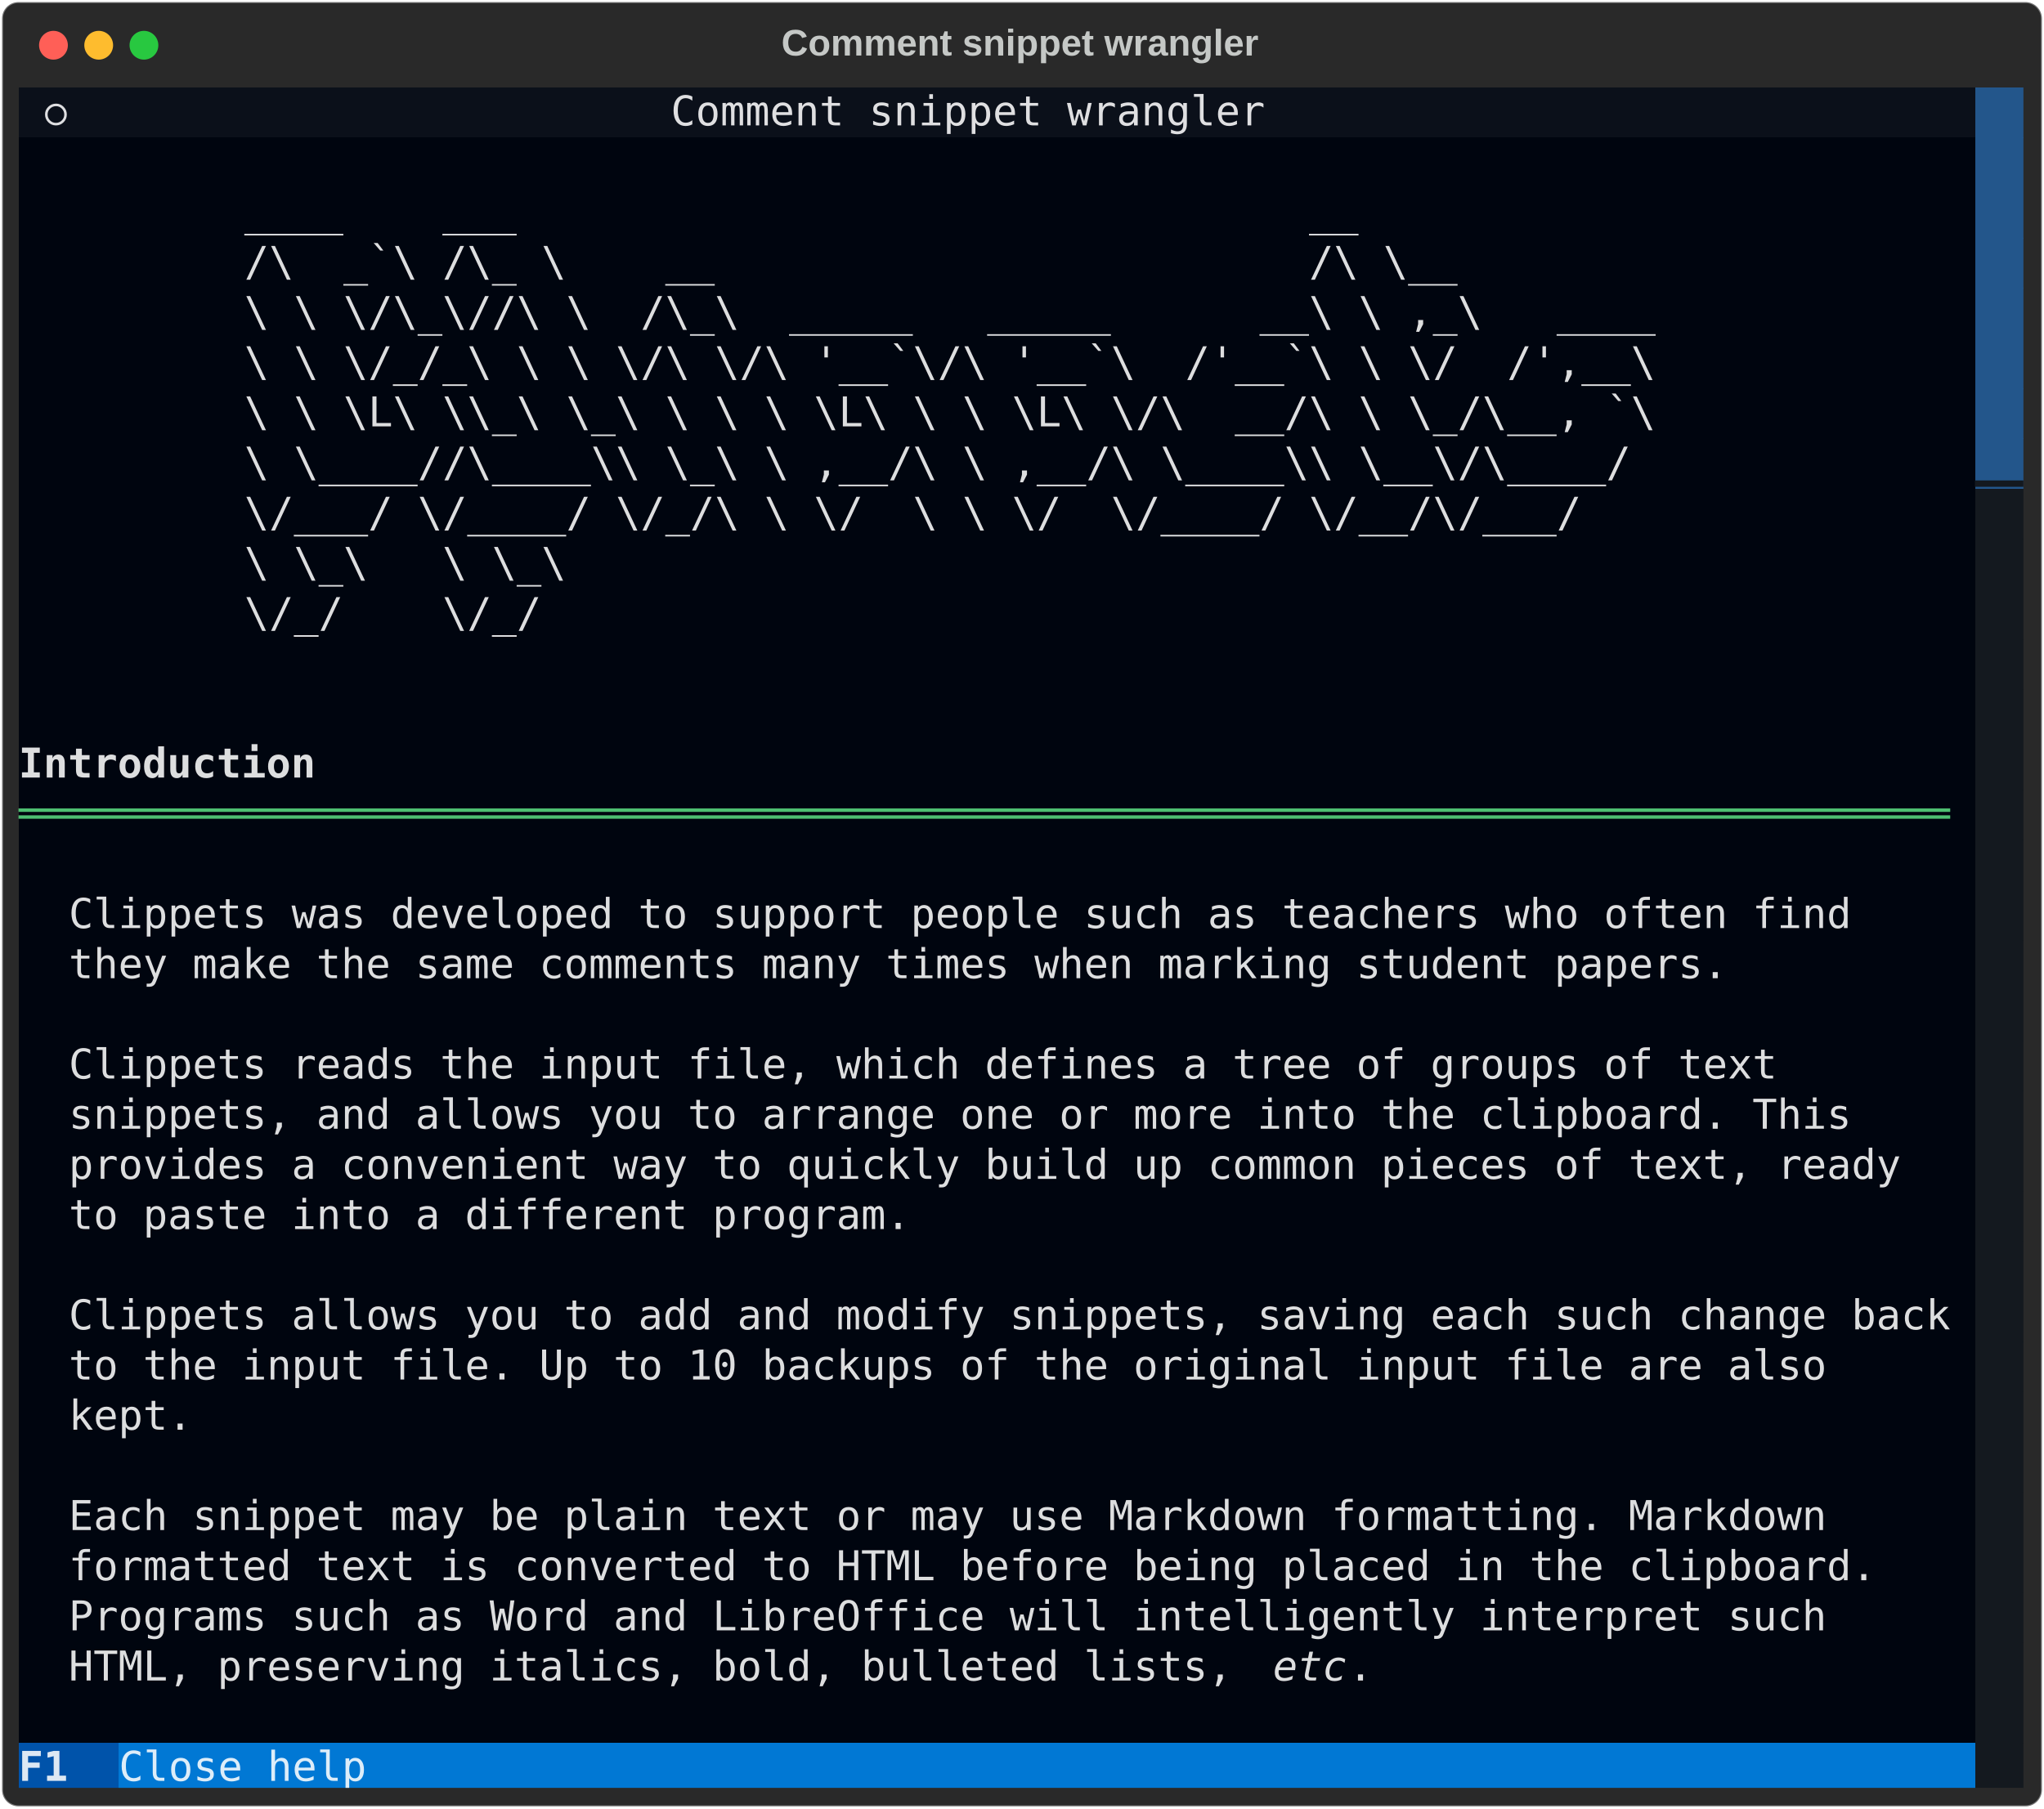
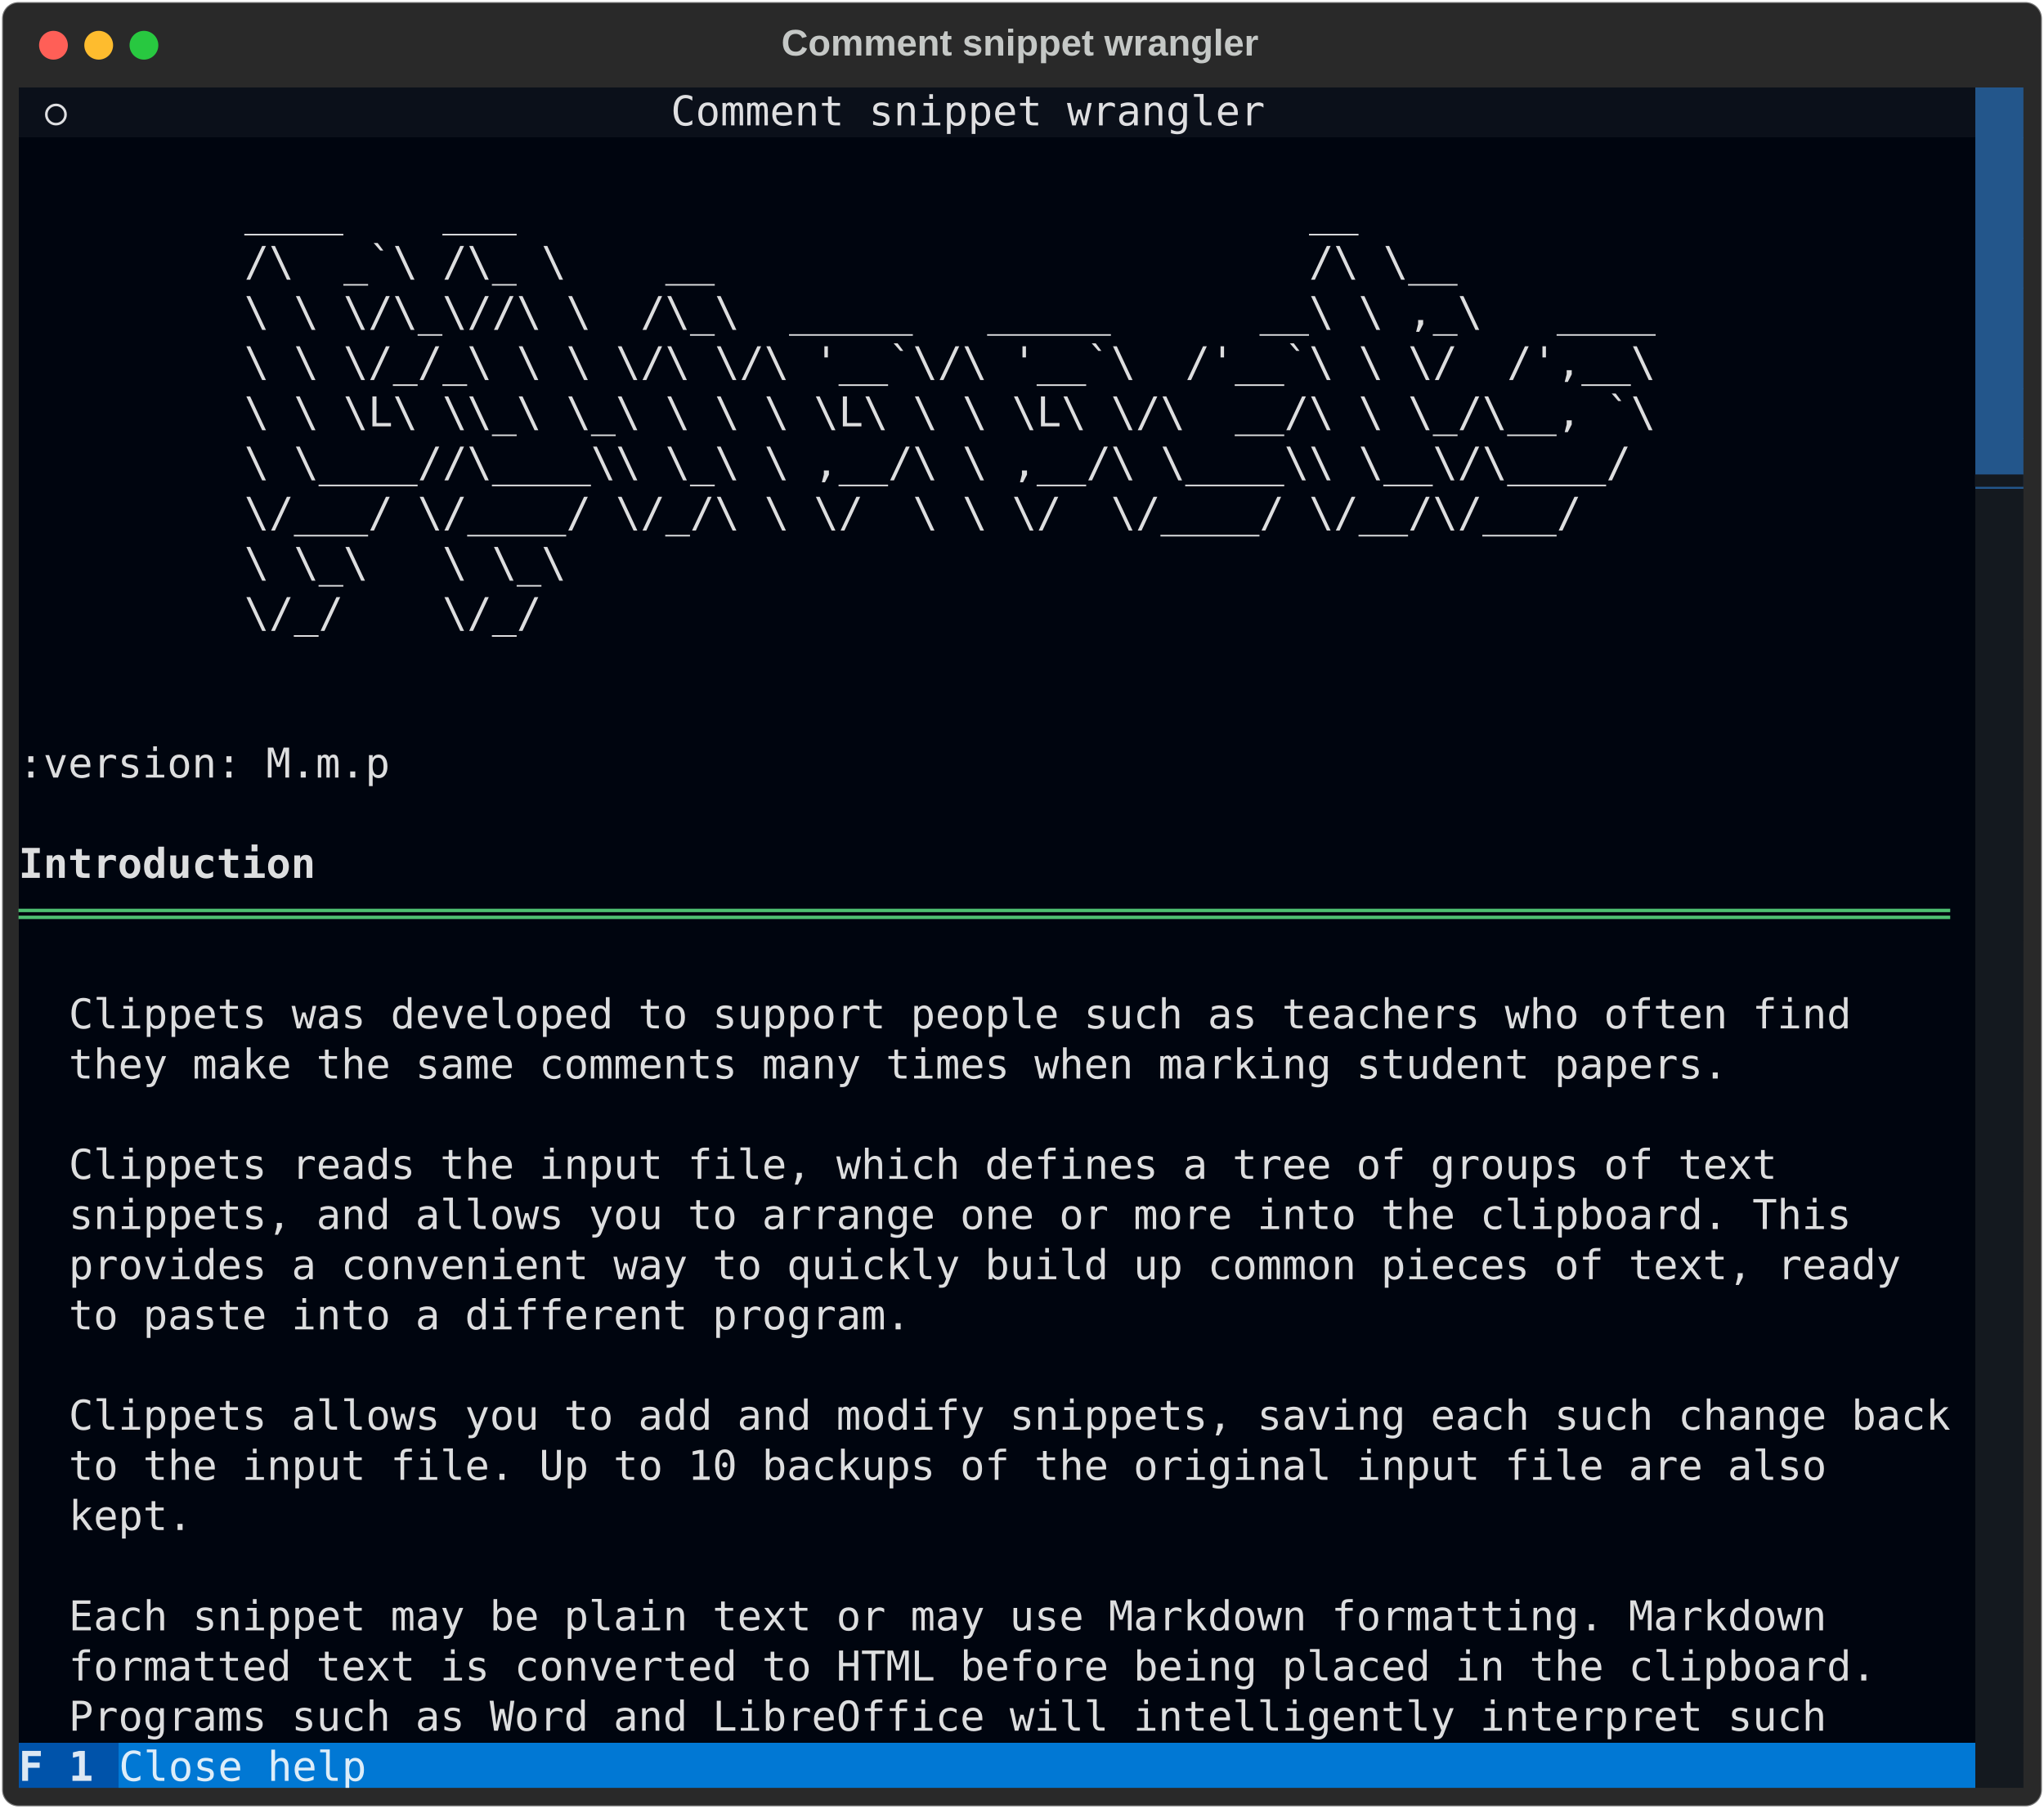
<svg xmlns="http://www.w3.org/2000/svg" class="rich-terminal" viewBox="0 0 994 879.6">
  <style>

    @font-face {
        font-family: "Fira Code";
        src: local("FiraCode-Regular"),
                url("https://cdnjs.cloudflare.com/ajax/libs/firacode/6.2.0/woff2/FiraCode-Regular.woff2") format("woff2"),
                url("https://cdnjs.cloudflare.com/ajax/libs/firacode/6.2.0/woff/FiraCode-Regular.woff") format("woff");
        font-style: normal;
        font-weight: 400;
    }
    @font-face {
        font-family: "Fira Code";
        src: local("FiraCode-Bold"),
                url("https://cdnjs.cloudflare.com/ajax/libs/firacode/6.2.0/woff2/FiraCode-Bold.woff2") format("woff2"),
                url("https://cdnjs.cloudflare.com/ajax/libs/firacode/6.2.0/woff/FiraCode-Bold.woff") format("woff");
        font-style: bold;
        font-weight: 700;
    }

-     .terminal-1877754218-matrix {
+     .terminal-1731183234-matrix {
        font-family: Fira Code, monospace;
        font-size: 20px;
        line-height: 24.4px;
        font-variant-east-asian: full-width;
    }

-     .terminal-1877754218-title {
+     .terminal-1731183234-title {
        font-size: 18px;
        font-weight: bold;
        font-family: arial;
    }

-     .terminal-1877754218-r1 { fill: #c5c8c6 }
- .terminal-1877754218-r2 { fill: #dfdfe1 }
- .terminal-1877754218-r3 { fill: #dddedf }
- .terminal-1877754218-r4 { fill: #14191f }
- .terminal-1877754218-r5 { fill: #dddedf;font-weight: bold }
- .terminal-1877754218-r6 { fill: #4ebf71 }
- .terminal-1877754218-r7 { fill: #dddedf;font-style: italic; }
- .terminal-1877754218-r8 { fill: #dde8f3;font-weight: bold }
- .terminal-1877754218-r9 { fill: #ddedf9 }
+     .terminal-1731183234-r1 { fill: #c5c8c6 }
+ .terminal-1731183234-r2 { fill: #dfdfe1 }
+ .terminal-1731183234-r3 { fill: #dddedf }
+ .terminal-1731183234-r4 { fill: #14191f }
+ .terminal-1731183234-r5 { fill: #dddedf;font-weight: bold }
+ .terminal-1731183234-r6 { fill: #4ebf71 }
+ .terminal-1731183234-r7 { fill: #dde8f3;font-weight: bold }
+ .terminal-1731183234-r8 { fill: #ddedf9 }
    </style>
  <defs>
-     <clipPath id="terminal-1877754218-clip-terminal">
+     <clipPath id="terminal-1731183234-clip-terminal">
      <rect x="0" y="0" width="975.0" height="828.6" />
    </clipPath>
-     <clipPath id="terminal-1877754218-line-0">
+     <clipPath id="terminal-1731183234-line-0">
      <rect x="0" y="1.5" width="976" height="24.65" />
    </clipPath>
-     <clipPath id="terminal-1877754218-line-1">
+     <clipPath id="terminal-1731183234-line-1">
      <rect x="0" y="25.9" width="976" height="24.65" />
    </clipPath>
-     <clipPath id="terminal-1877754218-line-2">
+     <clipPath id="terminal-1731183234-line-2">
      <rect x="0" y="50.3" width="976" height="24.65" />
    </clipPath>
-     <clipPath id="terminal-1877754218-line-3">
+     <clipPath id="terminal-1731183234-line-3">
      <rect x="0" y="74.7" width="976" height="24.65" />
    </clipPath>
-     <clipPath id="terminal-1877754218-line-4">
+     <clipPath id="terminal-1731183234-line-4">
      <rect x="0" y="99.1" width="976" height="24.65" />
    </clipPath>
-     <clipPath id="terminal-1877754218-line-5">
+     <clipPath id="terminal-1731183234-line-5">
      <rect x="0" y="123.5" width="976" height="24.65" />
    </clipPath>
-     <clipPath id="terminal-1877754218-line-6">
+     <clipPath id="terminal-1731183234-line-6">
      <rect x="0" y="147.9" width="976" height="24.65" />
    </clipPath>
-     <clipPath id="terminal-1877754218-line-7">
+     <clipPath id="terminal-1731183234-line-7">
      <rect x="0" y="172.3" width="976" height="24.65" />
    </clipPath>
-     <clipPath id="terminal-1877754218-line-8">
+     <clipPath id="terminal-1731183234-line-8">
      <rect x="0" y="196.7" width="976" height="24.65" />
    </clipPath>
-     <clipPath id="terminal-1877754218-line-9">
+     <clipPath id="terminal-1731183234-line-9">
      <rect x="0" y="221.1" width="976" height="24.65" />
    </clipPath>
-     <clipPath id="terminal-1877754218-line-10">
+     <clipPath id="terminal-1731183234-line-10">
      <rect x="0" y="245.5" width="976" height="24.65" />
    </clipPath>
-     <clipPath id="terminal-1877754218-line-11">
+     <clipPath id="terminal-1731183234-line-11">
      <rect x="0" y="269.9" width="976" height="24.65" />
    </clipPath>
-     <clipPath id="terminal-1877754218-line-12">
+     <clipPath id="terminal-1731183234-line-12">
      <rect x="0" y="294.3" width="976" height="24.65" />
    </clipPath>
-     <clipPath id="terminal-1877754218-line-13">
+     <clipPath id="terminal-1731183234-line-13">
      <rect x="0" y="318.7" width="976" height="24.65" />
    </clipPath>
-     <clipPath id="terminal-1877754218-line-14">
+     <clipPath id="terminal-1731183234-line-14">
      <rect x="0" y="343.1" width="976" height="24.65" />
    </clipPath>
-     <clipPath id="terminal-1877754218-line-15">
+     <clipPath id="terminal-1731183234-line-15">
      <rect x="0" y="367.5" width="976" height="24.65" />
    </clipPath>
-     <clipPath id="terminal-1877754218-line-16">
+     <clipPath id="terminal-1731183234-line-16">
      <rect x="0" y="391.9" width="976" height="24.65" />
    </clipPath>
-     <clipPath id="terminal-1877754218-line-17">
+     <clipPath id="terminal-1731183234-line-17">
      <rect x="0" y="416.3" width="976" height="24.65" />
    </clipPath>
-     <clipPath id="terminal-1877754218-line-18">
+     <clipPath id="terminal-1731183234-line-18">
      <rect x="0" y="440.7" width="976" height="24.65" />
    </clipPath>
-     <clipPath id="terminal-1877754218-line-19">
+     <clipPath id="terminal-1731183234-line-19">
      <rect x="0" y="465.1" width="976" height="24.65" />
    </clipPath>
-     <clipPath id="terminal-1877754218-line-20">
+     <clipPath id="terminal-1731183234-line-20">
      <rect x="0" y="489.5" width="976" height="24.65" />
    </clipPath>
-     <clipPath id="terminal-1877754218-line-21">
+     <clipPath id="terminal-1731183234-line-21">
      <rect x="0" y="513.9" width="976" height="24.65" />
    </clipPath>
-     <clipPath id="terminal-1877754218-line-22">
+     <clipPath id="terminal-1731183234-line-22">
      <rect x="0" y="538.3" width="976" height="24.65" />
    </clipPath>
-     <clipPath id="terminal-1877754218-line-23">
+     <clipPath id="terminal-1731183234-line-23">
      <rect x="0" y="562.7" width="976" height="24.65" />
    </clipPath>
-     <clipPath id="terminal-1877754218-line-24">
+     <clipPath id="terminal-1731183234-line-24">
      <rect x="0" y="587.1" width="976" height="24.65" />
    </clipPath>
-     <clipPath id="terminal-1877754218-line-25">
+     <clipPath id="terminal-1731183234-line-25">
      <rect x="0" y="611.5" width="976" height="24.65" />
    </clipPath>
-     <clipPath id="terminal-1877754218-line-26">
+     <clipPath id="terminal-1731183234-line-26">
      <rect x="0" y="635.9" width="976" height="24.65" />
    </clipPath>
-     <clipPath id="terminal-1877754218-line-27">
+     <clipPath id="terminal-1731183234-line-27">
      <rect x="0" y="660.3" width="976" height="24.65" />
    </clipPath>
-     <clipPath id="terminal-1877754218-line-28">
+     <clipPath id="terminal-1731183234-line-28">
      <rect x="0" y="684.7" width="976" height="24.65" />
    </clipPath>
-     <clipPath id="terminal-1877754218-line-29">
+     <clipPath id="terminal-1731183234-line-29">
      <rect x="0" y="709.1" width="976" height="24.65" />
    </clipPath>
-     <clipPath id="terminal-1877754218-line-30">
+     <clipPath id="terminal-1731183234-line-30">
      <rect x="0" y="733.5" width="976" height="24.65" />
    </clipPath>
-     <clipPath id="terminal-1877754218-line-31">
+     <clipPath id="terminal-1731183234-line-31">
      <rect x="0" y="757.9" width="976" height="24.65" />
    </clipPath>
-     <clipPath id="terminal-1877754218-line-32">
+     <clipPath id="terminal-1731183234-line-32">
      <rect x="0" y="782.3" width="976" height="24.65" />
    </clipPath>
  </defs>
  <rect fill="#292929" stroke="rgba(255,255,255,0.35)" stroke-width="1" x="1" y="1" width="992" height="877.6" rx="8" />
-   <text class="terminal-1877754218-title" fill="#c5c8c6" text-anchor="middle" x="496" y="27">Comment snippet wrangler</text>
+   <text class="terminal-1731183234-title" fill="#c5c8c6" text-anchor="middle" x="496" y="27">Comment snippet wrangler</text>
  <g transform="translate(26,22)">
    <circle cx="0" cy="0" r="7" fill="#ff5f57" />
    <circle cx="22" cy="0" r="7" fill="#febc2e" />
    <circle cx="44" cy="0" r="7" fill="#28c840" />
  </g>
-   <g transform="translate(9, 41)" clip-path="url(#terminal-1877754218-clip-terminal)">
+   <g transform="translate(9, 41)" clip-path="url(#terminal-1731183234-clip-terminal)">
    <rect fill="#0b101a" x="0" y="1.5" width="12.2" height="24.65" shape-rendering="crispEdges" />
    <rect fill="#0b101a" x="12.2" y="1.5" width="12.2" height="24.65" shape-rendering="crispEdges" />
    <rect fill="#0b101a" x="24.4" y="1.5" width="61" height="24.65" shape-rendering="crispEdges" />
    <rect fill="#0b101a" x="85.4" y="1.5" width="12.2" height="24.65" shape-rendering="crispEdges" />
    <rect fill="#0b101a" x="97.6" y="1.5" width="219.6" height="24.65" shape-rendering="crispEdges" />
    <rect fill="#0b101a" x="317.2" y="1.5" width="292.8" height="24.65" shape-rendering="crispEdges" />
    <rect fill="#0b101a" x="610" y="1.5" width="219.6" height="24.65" shape-rendering="crispEdges" />
    <rect fill="#0b101a" x="829.6" y="1.5" width="12.2" height="24.65" shape-rendering="crispEdges" />
    <rect fill="#0b101a" x="841.8" y="1.5" width="0" height="24.65" shape-rendering="crispEdges" />
    <rect fill="#0b101a" x="841.8" y="1.5" width="97.6" height="24.65" shape-rendering="crispEdges" />
    <rect fill="#0b101a" x="939.4" y="1.5" width="12.2" height="24.65" shape-rendering="crispEdges" />
    <rect fill="#23568b" x="951.6" y="1.5" width="24.4" height="24.65" shape-rendering="crispEdges" />
    <rect fill="#00050f" x="0" y="25.9" width="109.8" height="24.65" shape-rendering="crispEdges" />
    <rect fill="#00050f" x="109.8" y="25.9" width="841.8" height="24.65" shape-rendering="crispEdges" />
    <rect fill="#23568b" x="951.6" y="25.9" width="24.4" height="24.65" shape-rendering="crispEdges" />
    <rect fill="#00050f" x="0" y="50.3" width="109.8" height="24.65" shape-rendering="crispEdges" />
    <rect fill="#00050f" x="109.8" y="50.3" width="561.2" height="24.65" shape-rendering="crispEdges" />
    <rect fill="#00050f" x="671" y="50.3" width="280.6" height="24.65" shape-rendering="crispEdges" />
    <rect fill="#23568b" x="951.6" y="50.3" width="24.4" height="24.65" shape-rendering="crispEdges" />
    <rect fill="#00050f" x="0" y="74.7" width="109.8" height="24.65" shape-rendering="crispEdges" />
    <rect fill="#00050f" x="109.8" y="74.7" width="597.8" height="24.65" shape-rendering="crispEdges" />
    <rect fill="#00050f" x="707.6" y="74.7" width="244" height="24.65" shape-rendering="crispEdges" />
    <rect fill="#23568b" x="951.6" y="74.7" width="24.4" height="24.65" shape-rendering="crispEdges" />
    <rect fill="#00050f" x="0" y="99.1" width="109.8" height="24.65" shape-rendering="crispEdges" />
    <rect fill="#00050f" x="109.8" y="99.1" width="695.4" height="24.65" shape-rendering="crispEdges" />
    <rect fill="#00050f" x="805.2" y="99.1" width="146.4" height="24.65" shape-rendering="crispEdges" />
    <rect fill="#23568b" x="951.6" y="99.1" width="24.4" height="24.65" shape-rendering="crispEdges" />
    <rect fill="#00050f" x="0" y="123.5" width="109.8" height="24.65" shape-rendering="crispEdges" />
    <rect fill="#00050f" x="109.8" y="123.5" width="707.6" height="24.65" shape-rendering="crispEdges" />
    <rect fill="#00050f" x="817.4" y="123.5" width="134.2" height="24.65" shape-rendering="crispEdges" />
    <rect fill="#23568b" x="951.6" y="123.5" width="24.4" height="24.65" shape-rendering="crispEdges" />
    <rect fill="#00050f" x="0" y="147.9" width="109.8" height="24.65" shape-rendering="crispEdges" />
    <rect fill="#00050f" x="109.8" y="147.9" width="719.8" height="24.65" shape-rendering="crispEdges" />
    <rect fill="#00050f" x="829.6" y="147.9" width="122" height="24.65" shape-rendering="crispEdges" />
    <rect fill="#23568b" x="951.6" y="147.9" width="24.4" height="24.65" shape-rendering="crispEdges" />
    <rect fill="#00050f" x="0" y="172.3" width="109.8" height="24.65" shape-rendering="crispEdges" />
    <rect fill="#00050f" x="109.8" y="172.3" width="719.8" height="24.65" shape-rendering="crispEdges" />
    <rect fill="#00050f" x="829.6" y="172.3" width="122" height="24.65" shape-rendering="crispEdges" />
    <rect fill="#23568b" x="951.6" y="172.3" width="24.4" height="24.65" shape-rendering="crispEdges" />
    <rect fill="#00050f" x="0" y="196.7" width="109.8" height="24.65" shape-rendering="crispEdges" />
    <rect fill="#00050f" x="109.8" y="196.7" width="707.6" height="24.65" shape-rendering="crispEdges" />
    <rect fill="#00050f" x="817.4" y="196.7" width="134.2" height="24.65" shape-rendering="crispEdges" />
    <rect fill="#14191f" x="951.6" y="196.7" width="24.4" height="24.65" shape-rendering="crispEdges" />
    <rect fill="#00050f" x="0" y="221.1" width="109.8" height="24.65" shape-rendering="crispEdges" />
    <rect fill="#00050f" x="109.8" y="221.1" width="451.4" height="24.65" shape-rendering="crispEdges" />
    <rect fill="#00050f" x="561.2" y="221.1" width="390.4" height="24.65" shape-rendering="crispEdges" />
    <rect fill="#14191f" x="951.6" y="221.1" width="24.4" height="24.65" shape-rendering="crispEdges" />
    <rect fill="#00050f" x="0" y="245.5" width="109.8" height="24.65" shape-rendering="crispEdges" />
    <rect fill="#00050f" x="109.8" y="245.5" width="451.4" height="24.65" shape-rendering="crispEdges" />
    <rect fill="#00050f" x="561.2" y="245.5" width="390.4" height="24.65" shape-rendering="crispEdges" />
    <rect fill="#14191f" x="951.6" y="245.5" width="24.4" height="24.65" shape-rendering="crispEdges" />
    <rect fill="#00050f" x="0" y="269.9" width="109.8" height="24.65" shape-rendering="crispEdges" />
    <rect fill="#00050f" x="109.8" y="269.9" width="841.8" height="24.65" shape-rendering="crispEdges" />
    <rect fill="#14191f" x="951.6" y="269.9" width="24.4" height="24.65" shape-rendering="crispEdges" />
    <rect fill="#00050f" x="0" y="294.3" width="951.6" height="24.65" shape-rendering="crispEdges" />
    <rect fill="#14191f" x="951.6" y="294.3" width="24.4" height="24.65" shape-rendering="crispEdges" />
-     <rect fill="#00050f" x="0" y="318.7" width="146.4" height="24.65" shape-rendering="crispEdges" />
-     <rect fill="#00050f" x="146.4" y="318.7" width="805.2" height="24.65" shape-rendering="crispEdges" />
+     <rect fill="#00050f" x="0" y="318.7" width="183" height="24.65" shape-rendering="crispEdges" />
+     <rect fill="#00050f" x="183" y="318.7" width="768.6" height="24.65" shape-rendering="crispEdges" />
    <rect fill="#14191f" x="951.6" y="318.7" width="24.4" height="24.65" shape-rendering="crispEdges" />
    <rect fill="#00050f" x="0" y="343.1" width="951.6" height="24.65" shape-rendering="crispEdges" />
    <rect fill="#14191f" x="951.6" y="343.1" width="24.4" height="24.65" shape-rendering="crispEdges" />
-     <rect fill="#00050f" x="0" y="367.5" width="24.4" height="24.65" shape-rendering="crispEdges" />
-     <rect fill="#00050f" x="24.4" y="367.5" width="927.2" height="24.65" shape-rendering="crispEdges" />
+     <rect fill="#00050f" x="0" y="367.5" width="146.4" height="24.65" shape-rendering="crispEdges" />
+     <rect fill="#00050f" x="146.4" y="367.5" width="805.2" height="24.65" shape-rendering="crispEdges" />
    <rect fill="#14191f" x="951.6" y="367.5" width="24.4" height="24.65" shape-rendering="crispEdges" />
-     <rect fill="#00050f" x="0" y="391.9" width="24.4" height="24.65" shape-rendering="crispEdges" />
-     <rect fill="#00050f" x="24.4" y="391.9" width="890.6" height="24.65" shape-rendering="crispEdges" />
-     <rect fill="#00050f" x="915" y="391.9" width="36.6" height="24.65" shape-rendering="crispEdges" />
+     <rect fill="#00050f" x="0" y="391.9" width="951.6" height="24.65" shape-rendering="crispEdges" />
    <rect fill="#14191f" x="951.6" y="391.9" width="24.4" height="24.65" shape-rendering="crispEdges" />
    <rect fill="#00050f" x="0" y="416.3" width="24.4" height="24.65" shape-rendering="crispEdges" />
-     <rect fill="#00050f" x="24.4" y="416.3" width="817.4" height="24.65" shape-rendering="crispEdges" />
-     <rect fill="#00050f" x="841.8" y="416.3" width="109.8" height="24.65" shape-rendering="crispEdges" />
+     <rect fill="#00050f" x="24.4" y="416.3" width="927.2" height="24.65" shape-rendering="crispEdges" />
    <rect fill="#14191f" x="951.6" y="416.3" width="24.4" height="24.65" shape-rendering="crispEdges" />
    <rect fill="#00050f" x="0" y="440.7" width="24.4" height="24.65" shape-rendering="crispEdges" />
-     <rect fill="#00050f" x="24.4" y="440.7" width="927.2" height="24.65" shape-rendering="crispEdges" />
+     <rect fill="#00050f" x="24.4" y="440.7" width="890.6" height="24.65" shape-rendering="crispEdges" />
+     <rect fill="#00050f" x="915" y="440.7" width="36.6" height="24.65" shape-rendering="crispEdges" />
    <rect fill="#14191f" x="951.6" y="440.7" width="24.4" height="24.65" shape-rendering="crispEdges" />
    <rect fill="#00050f" x="0" y="465.1" width="24.4" height="24.65" shape-rendering="crispEdges" />
-     <rect fill="#00050f" x="24.4" y="465.1" width="854" height="24.65" shape-rendering="crispEdges" />
-     <rect fill="#00050f" x="878.4" y="465.1" width="73.2" height="24.65" shape-rendering="crispEdges" />
+     <rect fill="#00050f" x="24.4" y="465.1" width="817.4" height="24.65" shape-rendering="crispEdges" />
+     <rect fill="#00050f" x="841.8" y="465.1" width="109.8" height="24.65" shape-rendering="crispEdges" />
    <rect fill="#14191f" x="951.6" y="465.1" width="24.4" height="24.65" shape-rendering="crispEdges" />
    <rect fill="#00050f" x="0" y="489.5" width="24.4" height="24.65" shape-rendering="crispEdges" />
-     <rect fill="#00050f" x="24.4" y="489.5" width="890.6" height="24.65" shape-rendering="crispEdges" />
-     <rect fill="#00050f" x="915" y="489.5" width="36.6" height="24.65" shape-rendering="crispEdges" />
+     <rect fill="#00050f" x="24.4" y="489.5" width="927.2" height="24.65" shape-rendering="crispEdges" />
    <rect fill="#14191f" x="951.6" y="489.5" width="24.4" height="24.65" shape-rendering="crispEdges" />
    <rect fill="#00050f" x="0" y="513.9" width="24.4" height="24.65" shape-rendering="crispEdges" />
-     <rect fill="#00050f" x="24.4" y="513.9" width="915" height="24.65" shape-rendering="crispEdges" />
-     <rect fill="#00050f" x="939.4" y="513.9" width="12.2" height="24.65" shape-rendering="crispEdges" />
+     <rect fill="#00050f" x="24.4" y="513.9" width="854" height="24.65" shape-rendering="crispEdges" />
+     <rect fill="#00050f" x="878.4" y="513.9" width="73.2" height="24.65" shape-rendering="crispEdges" />
    <rect fill="#14191f" x="951.6" y="513.9" width="24.4" height="24.65" shape-rendering="crispEdges" />
    <rect fill="#00050f" x="0" y="538.3" width="24.4" height="24.65" shape-rendering="crispEdges" />
-     <rect fill="#00050f" x="24.4" y="538.3" width="414.8" height="24.65" shape-rendering="crispEdges" />
-     <rect fill="#00050f" x="439.2" y="538.3" width="512.4" height="24.65" shape-rendering="crispEdges" />
+     <rect fill="#00050f" x="24.4" y="538.3" width="890.6" height="24.65" shape-rendering="crispEdges" />
+     <rect fill="#00050f" x="915" y="538.3" width="36.6" height="24.65" shape-rendering="crispEdges" />
    <rect fill="#14191f" x="951.6" y="538.3" width="24.4" height="24.65" shape-rendering="crispEdges" />
    <rect fill="#00050f" x="0" y="562.7" width="24.4" height="24.65" shape-rendering="crispEdges" />
-     <rect fill="#00050f" x="24.4" y="562.7" width="927.2" height="24.65" shape-rendering="crispEdges" />
+     <rect fill="#00050f" x="24.4" y="562.7" width="915" height="24.65" shape-rendering="crispEdges" />
+     <rect fill="#00050f" x="939.4" y="562.7" width="12.2" height="24.65" shape-rendering="crispEdges" />
    <rect fill="#14191f" x="951.6" y="562.7" width="24.4" height="24.65" shape-rendering="crispEdges" />
    <rect fill="#00050f" x="0" y="587.1" width="24.4" height="24.65" shape-rendering="crispEdges" />
-     <rect fill="#00050f" x="24.4" y="587.1" width="927.2" height="24.65" shape-rendering="crispEdges" />
+     <rect fill="#00050f" x="24.4" y="587.1" width="414.8" height="24.65" shape-rendering="crispEdges" />
+     <rect fill="#00050f" x="439.2" y="587.1" width="512.4" height="24.65" shape-rendering="crispEdges" />
    <rect fill="#14191f" x="951.6" y="587.1" width="24.4" height="24.65" shape-rendering="crispEdges" />
    <rect fill="#00050f" x="0" y="611.5" width="24.4" height="24.65" shape-rendering="crispEdges" />
-     <rect fill="#00050f" x="24.4" y="611.5" width="878.4" height="24.65" shape-rendering="crispEdges" />
-     <rect fill="#00050f" x="902.8" y="611.5" width="48.8" height="24.65" shape-rendering="crispEdges" />
+     <rect fill="#00050f" x="24.4" y="611.5" width="927.2" height="24.65" shape-rendering="crispEdges" />
    <rect fill="#14191f" x="951.6" y="611.5" width="24.4" height="24.65" shape-rendering="crispEdges" />
    <rect fill="#00050f" x="0" y="635.9" width="24.4" height="24.65" shape-rendering="crispEdges" />
-     <rect fill="#00050f" x="24.4" y="635.9" width="61" height="24.65" shape-rendering="crispEdges" />
-     <rect fill="#00050f" x="85.4" y="635.9" width="866.2" height="24.65" shape-rendering="crispEdges" />
+     <rect fill="#00050f" x="24.4" y="635.9" width="927.2" height="24.65" shape-rendering="crispEdges" />
    <rect fill="#14191f" x="951.6" y="635.9" width="24.4" height="24.65" shape-rendering="crispEdges" />
    <rect fill="#00050f" x="0" y="660.3" width="24.4" height="24.65" shape-rendering="crispEdges" />
-     <rect fill="#00050f" x="24.4" y="660.3" width="927.2" height="24.65" shape-rendering="crispEdges" />
+     <rect fill="#00050f" x="24.4" y="660.3" width="878.4" height="24.65" shape-rendering="crispEdges" />
+     <rect fill="#00050f" x="902.8" y="660.3" width="48.8" height="24.65" shape-rendering="crispEdges" />
    <rect fill="#14191f" x="951.6" y="660.3" width="24.4" height="24.65" shape-rendering="crispEdges" />
    <rect fill="#00050f" x="0" y="684.7" width="24.4" height="24.65" shape-rendering="crispEdges" />
-     <rect fill="#00050f" x="24.4" y="684.7" width="878.4" height="24.65" shape-rendering="crispEdges" />
-     <rect fill="#00050f" x="902.8" y="684.7" width="48.8" height="24.65" shape-rendering="crispEdges" />
+     <rect fill="#00050f" x="24.4" y="684.7" width="61" height="24.65" shape-rendering="crispEdges" />
+     <rect fill="#00050f" x="85.4" y="684.7" width="866.2" height="24.65" shape-rendering="crispEdges" />
    <rect fill="#14191f" x="951.6" y="684.7" width="24.4" height="24.65" shape-rendering="crispEdges" />
    <rect fill="#00050f" x="0" y="709.1" width="24.4" height="24.65" shape-rendering="crispEdges" />
-     <rect fill="#00050f" x="24.4" y="709.1" width="902.8" height="24.65" shape-rendering="crispEdges" />
-     <rect fill="#00050f" x="927.2" y="709.1" width="24.4" height="24.65" shape-rendering="crispEdges" />
+     <rect fill="#00050f" x="24.4" y="709.1" width="927.2" height="24.65" shape-rendering="crispEdges" />
    <rect fill="#14191f" x="951.6" y="709.1" width="24.4" height="24.65" shape-rendering="crispEdges" />
    <rect fill="#00050f" x="0" y="733.5" width="24.4" height="24.65" shape-rendering="crispEdges" />
    <rect fill="#00050f" x="24.4" y="733.5" width="878.4" height="24.65" shape-rendering="crispEdges" />
    <rect fill="#00050f" x="902.8" y="733.5" width="48.8" height="24.65" shape-rendering="crispEdges" />
    <rect fill="#14191f" x="951.6" y="733.5" width="24.4" height="24.65" shape-rendering="crispEdges" />
    <rect fill="#00050f" x="0" y="757.9" width="24.4" height="24.65" shape-rendering="crispEdges" />
-     <rect fill="#00050f" x="24.4" y="757.9" width="585.6" height="24.65" shape-rendering="crispEdges" />
-     <rect fill="#00050f" x="610" y="757.9" width="36.6" height="24.65" shape-rendering="crispEdges" />
-     <rect fill="#00050f" x="646.6" y="757.9" width="12.2" height="24.65" shape-rendering="crispEdges" />
-     <rect fill="#00050f" x="658.8" y="757.9" width="292.8" height="24.65" shape-rendering="crispEdges" />
+     <rect fill="#00050f" x="24.4" y="757.9" width="902.8" height="24.65" shape-rendering="crispEdges" />
+     <rect fill="#00050f" x="927.2" y="757.9" width="24.4" height="24.65" shape-rendering="crispEdges" />
    <rect fill="#14191f" x="951.6" y="757.9" width="24.4" height="24.65" shape-rendering="crispEdges" />
-     <rect fill="#00050f" x="0" y="782.3" width="951.6" height="24.65" shape-rendering="crispEdges" />
+     <rect fill="#00050f" x="0" y="782.3" width="24.4" height="24.65" shape-rendering="crispEdges" />
+     <rect fill="#00050f" x="24.4" y="782.3" width="878.4" height="24.65" shape-rendering="crispEdges" />
+     <rect fill="#00050f" x="902.8" y="782.3" width="48.8" height="24.65" shape-rendering="crispEdges" />
    <rect fill="#14191f" x="951.6" y="782.3" width="24.4" height="24.65" shape-rendering="crispEdges" />
-     <rect fill="#0053aa" x="0" y="806.7" width="48.8" height="24.65" shape-rendering="crispEdges" />
+     <rect fill="#0053aa" x="0" y="806.7" width="24.4" height="24.65" shape-rendering="crispEdges" />
+     <rect fill="#0053aa" x="24.4" y="806.7" width="24.4" height="24.65" shape-rendering="crispEdges" />
    <rect fill="#0178d4" x="48.8" y="806.7" width="146.4" height="24.65" shape-rendering="crispEdges" />
    <rect fill="#0178d4" x="195.2" y="806.7" width="756.4" height="24.65" shape-rendering="crispEdges" />
    <rect fill="#14191f" x="951.6" y="806.7" width="24.4" height="24.65" shape-rendering="crispEdges" />
-     <g class="terminal-1877754218-matrix">
-       <text class="terminal-1877754218-r2" x="12.2" y="20" textLength="12.2" clip-path="url(#terminal-1877754218-line-0)">⭘</text>
-       <text class="terminal-1877754218-r2" x="317.2" y="20" textLength="292.8" clip-path="url(#terminal-1877754218-line-0)">Comment snippet wrangler</text>
-       <text class="terminal-1877754218-r1" x="976" y="20" textLength="12.2" clip-path="url(#terminal-1877754218-line-0)">
- </text>
-       <text class="terminal-1877754218-r1" x="976" y="44.4" textLength="12.2" clip-path="url(#terminal-1877754218-line-1)">
- </text>
-       <text class="terminal-1877754218-r3" x="109.8" y="68.8" textLength="561.2" clip-path="url(#terminal-1877754218-line-2)"> ____    ___                                __</text>
-       <text class="terminal-1877754218-r1" x="976" y="68.8" textLength="12.2" clip-path="url(#terminal-1877754218-line-2)">
- </text>
-       <text class="terminal-1877754218-r3" x="109.8" y="93.2" textLength="597.8" clip-path="url(#terminal-1877754218-line-3)">/\  _`\ /\_ \    __                        /\ \__</text>
-       <text class="terminal-1877754218-r1" x="976" y="93.2" textLength="12.2" clip-path="url(#terminal-1877754218-line-3)">
- </text>
-       <text class="terminal-1877754218-r3" x="109.8" y="117.6" textLength="695.4" clip-path="url(#terminal-1877754218-line-4)">\ \ \/\_\//\ \  /\_\  _____   _____      __\ \ ,_\   ____</text>
-       <text class="terminal-1877754218-r1" x="976" y="117.6" textLength="12.2" clip-path="url(#terminal-1877754218-line-4)">
- </text>
-       <text class="terminal-1877754218-r3" x="109.8" y="142" textLength="707.6" clip-path="url(#terminal-1877754218-line-5)"> \ \ \/_/_\ \ \ \/\ \/\ '__`\/\ '__`\  /'__`\ \ \/  /',__\</text>
-       <text class="terminal-1877754218-r1" x="976" y="142" textLength="12.2" clip-path="url(#terminal-1877754218-line-5)">
- </text>
-       <text class="terminal-1877754218-r3" x="109.8" y="166.4" textLength="719.8" clip-path="url(#terminal-1877754218-line-6)">  \ \ \L\ \\_\ \_\ \ \ \ \L\ \ \ \L\ \/\  __/\ \ \_/\__, `\</text>
-       <text class="terminal-1877754218-r1" x="976" y="166.4" textLength="12.2" clip-path="url(#terminal-1877754218-line-6)">
- </text>
-       <text class="terminal-1877754218-r3" x="109.8" y="190.8" textLength="719.8" clip-path="url(#terminal-1877754218-line-7)">   \ \____//\____\\ \_\ \ ,__/\ \ ,__/\ \____\\ \__\/\____/</text>
-       <text class="terminal-1877754218-r4" x="951.6" y="190.8" textLength="24.4" clip-path="url(#terminal-1877754218-line-7)">▁▁</text>
-       <text class="terminal-1877754218-r1" x="976" y="190.8" textLength="12.2" clip-path="url(#terminal-1877754218-line-7)">
- </text>
-       <text class="terminal-1877754218-r3" x="109.8" y="215.2" textLength="707.6" clip-path="url(#terminal-1877754218-line-8)">    \/___/ \/____/ \/_/\ \ \/  \ \ \/  \/____/ \/__/\/___/</text>
-       <text class="terminal-1877754218-r1" x="976" y="215.2" textLength="12.2" clip-path="url(#terminal-1877754218-line-8)">
- </text>
-       <text class="terminal-1877754218-r3" x="109.8" y="239.6" textLength="451.4" clip-path="url(#terminal-1877754218-line-9)">                        \ \_\   \ \_\</text>
-       <text class="terminal-1877754218-r1" x="976" y="239.6" textLength="12.2" clip-path="url(#terminal-1877754218-line-9)">
- </text>
-       <text class="terminal-1877754218-r3" x="109.8" y="264" textLength="451.4" clip-path="url(#terminal-1877754218-line-10)">                         \/_/    \/_/</text>
-       <text class="terminal-1877754218-r1" x="976" y="264" textLength="12.2" clip-path="url(#terminal-1877754218-line-10)">
- </text>
-       <text class="terminal-1877754218-r1" x="976" y="288.4" textLength="12.2" clip-path="url(#terminal-1877754218-line-11)">
- </text>
-       <text class="terminal-1877754218-r1" x="976" y="312.8" textLength="12.2" clip-path="url(#terminal-1877754218-line-12)">
- </text>
-       <text class="terminal-1877754218-r5" x="0" y="337.2" textLength="146.4" clip-path="url(#terminal-1877754218-line-13)">Introduction</text>
-       <text class="terminal-1877754218-r1" x="976" y="337.2" textLength="12.2" clip-path="url(#terminal-1877754218-line-13)">
- </text>
-       <text class="terminal-1877754218-r6" x="0" y="361.6" textLength="951.6" clip-path="url(#terminal-1877754218-line-14)">══════════════════════════════════════════════════════════════════════════════</text>
-       <text class="terminal-1877754218-r1" x="976" y="361.6" textLength="12.2" clip-path="url(#terminal-1877754218-line-14)">
- </text>
-       <text class="terminal-1877754218-r1" x="976" y="386" textLength="12.2" clip-path="url(#terminal-1877754218-line-15)">
- </text>
-       <text class="terminal-1877754218-r3" x="24.4" y="410.4" textLength="890.6" clip-path="url(#terminal-1877754218-line-16)">Clippets was developed to support people such as teachers who often find </text>
-       <text class="terminal-1877754218-r1" x="976" y="410.4" textLength="12.2" clip-path="url(#terminal-1877754218-line-16)">
- </text>
-       <text class="terminal-1877754218-r3" x="24.4" y="434.8" textLength="817.4" clip-path="url(#terminal-1877754218-line-17)">they make the same comments many times when marking student papers.</text>
-       <text class="terminal-1877754218-r1" x="976" y="434.8" textLength="12.2" clip-path="url(#terminal-1877754218-line-17)">
- </text>
-       <text class="terminal-1877754218-r1" x="976" y="459.2" textLength="12.2" clip-path="url(#terminal-1877754218-line-18)">
- </text>
-       <text class="terminal-1877754218-r3" x="24.4" y="483.6" textLength="854" clip-path="url(#terminal-1877754218-line-19)">Clippets reads the input file, which defines a tree of groups of text </text>
-       <text class="terminal-1877754218-r1" x="976" y="483.6" textLength="12.2" clip-path="url(#terminal-1877754218-line-19)">
- </text>
-       <text class="terminal-1877754218-r3" x="24.4" y="508" textLength="890.6" clip-path="url(#terminal-1877754218-line-20)">snippets, and allows you to arrange one or more into the clipboard. This </text>
-       <text class="terminal-1877754218-r1" x="976" y="508" textLength="12.2" clip-path="url(#terminal-1877754218-line-20)">
- </text>
-       <text class="terminal-1877754218-r3" x="24.4" y="532.4" textLength="915" clip-path="url(#terminal-1877754218-line-21)">provides a convenient way to quickly build up common pieces of text, ready </text>
-       <text class="terminal-1877754218-r1" x="976" y="532.4" textLength="12.2" clip-path="url(#terminal-1877754218-line-21)">
- </text>
-       <text class="terminal-1877754218-r3" x="24.4" y="556.8" textLength="414.8" clip-path="url(#terminal-1877754218-line-22)">to paste into a different program.</text>
-       <text class="terminal-1877754218-r1" x="976" y="556.8" textLength="12.2" clip-path="url(#terminal-1877754218-line-22)">
- </text>
-       <text class="terminal-1877754218-r1" x="976" y="581.2" textLength="12.2" clip-path="url(#terminal-1877754218-line-23)">
- </text>
-       <text class="terminal-1877754218-r3" x="24.4" y="605.6" textLength="927.2" clip-path="url(#terminal-1877754218-line-24)">Clippets allows you to add and modify snippets, saving each such change back</text>
-       <text class="terminal-1877754218-r1" x="976" y="605.6" textLength="12.2" clip-path="url(#terminal-1877754218-line-24)">
- </text>
-       <text class="terminal-1877754218-r3" x="24.4" y="630" textLength="878.4" clip-path="url(#terminal-1877754218-line-25)">to the input file. Up to 10 backups of the original input file are also </text>
-       <text class="terminal-1877754218-r1" x="976" y="630" textLength="12.2" clip-path="url(#terminal-1877754218-line-25)">
- </text>
-       <text class="terminal-1877754218-r3" x="24.4" y="654.4" textLength="61" clip-path="url(#terminal-1877754218-line-26)">kept.</text>
-       <text class="terminal-1877754218-r1" x="976" y="654.4" textLength="12.2" clip-path="url(#terminal-1877754218-line-26)">
- </text>
-       <text class="terminal-1877754218-r1" x="976" y="678.8" textLength="12.2" clip-path="url(#terminal-1877754218-line-27)">
- </text>
-       <text class="terminal-1877754218-r3" x="24.4" y="703.2" textLength="878.4" clip-path="url(#terminal-1877754218-line-28)">Each snippet may be plain text or may use Markdown formatting. Markdown </text>
-       <text class="terminal-1877754218-r1" x="976" y="703.2" textLength="12.2" clip-path="url(#terminal-1877754218-line-28)">
- </text>
-       <text class="terminal-1877754218-r3" x="24.4" y="727.6" textLength="902.8" clip-path="url(#terminal-1877754218-line-29)">formatted text is converted to HTML before being placed in the clipboard. </text>
-       <text class="terminal-1877754218-r1" x="976" y="727.6" textLength="12.2" clip-path="url(#terminal-1877754218-line-29)">
- </text>
-       <text class="terminal-1877754218-r3" x="24.4" y="752" textLength="878.4" clip-path="url(#terminal-1877754218-line-30)">Programs such as Word and LibreOffice will intelligently interpret such </text>
-       <text class="terminal-1877754218-r1" x="976" y="752" textLength="12.2" clip-path="url(#terminal-1877754218-line-30)">
- </text>
-       <text class="terminal-1877754218-r3" x="24.4" y="776.4" textLength="585.6" clip-path="url(#terminal-1877754218-line-31)">HTML, preserving italics, bold, bulleted lists, </text>
-       <text class="terminal-1877754218-r7" x="610" y="776.4" textLength="36.6" clip-path="url(#terminal-1877754218-line-31)">etc</text>
-       <text class="terminal-1877754218-r3" x="646.6" y="776.4" textLength="12.2" clip-path="url(#terminal-1877754218-line-31)">.</text>
-       <text class="terminal-1877754218-r1" x="976" y="776.4" textLength="12.2" clip-path="url(#terminal-1877754218-line-31)">
- </text>
-       <text class="terminal-1877754218-r1" x="976" y="800.8" textLength="12.2" clip-path="url(#terminal-1877754218-line-32)">
- </text>
-       <text class="terminal-1877754218-r8" x="0" y="825.2" textLength="48.8" clip-path="url(#terminal-1877754218-line-33)"> F1 </text>
-       <text class="terminal-1877754218-r9" x="48.8" y="825.2" textLength="146.4" clip-path="url(#terminal-1877754218-line-33)"> Close help </text>
+     <g class="terminal-1731183234-matrix">
+       <text class="terminal-1731183234-r2" x="12.2" y="20" textLength="12.2" clip-path="url(#terminal-1731183234-line-0)">⭘</text>
+       <text class="terminal-1731183234-r2" x="317.2" y="20" textLength="292.8" clip-path="url(#terminal-1731183234-line-0)">Comment snippet wrangler</text>
+       <text class="terminal-1731183234-r1" x="976" y="20" textLength="12.2" clip-path="url(#terminal-1731183234-line-0)">
+ </text>
+       <text class="terminal-1731183234-r1" x="976" y="44.4" textLength="12.2" clip-path="url(#terminal-1731183234-line-1)">
+ </text>
+       <text class="terminal-1731183234-r3" x="109.8" y="68.8" textLength="561.2" clip-path="url(#terminal-1731183234-line-2)"> ____    ___                                __</text>
+       <text class="terminal-1731183234-r1" x="976" y="68.8" textLength="12.2" clip-path="url(#terminal-1731183234-line-2)">
+ </text>
+       <text class="terminal-1731183234-r3" x="109.8" y="93.2" textLength="597.8" clip-path="url(#terminal-1731183234-line-3)">/\  _`\ /\_ \    __                        /\ \__</text>
+       <text class="terminal-1731183234-r1" x="976" y="93.2" textLength="12.2" clip-path="url(#terminal-1731183234-line-3)">
+ </text>
+       <text class="terminal-1731183234-r3" x="109.8" y="117.6" textLength="695.4" clip-path="url(#terminal-1731183234-line-4)">\ \ \/\_\//\ \  /\_\  _____   _____      __\ \ ,_\   ____</text>
+       <text class="terminal-1731183234-r1" x="976" y="117.6" textLength="12.2" clip-path="url(#terminal-1731183234-line-4)">
+ </text>
+       <text class="terminal-1731183234-r3" x="109.8" y="142" textLength="707.6" clip-path="url(#terminal-1731183234-line-5)"> \ \ \/_/_\ \ \ \/\ \/\ '__`\/\ '__`\  /'__`\ \ \/  /',__\</text>
+       <text class="terminal-1731183234-r1" x="976" y="142" textLength="12.2" clip-path="url(#terminal-1731183234-line-5)">
+ </text>
+       <text class="terminal-1731183234-r3" x="109.8" y="166.4" textLength="719.8" clip-path="url(#terminal-1731183234-line-6)">  \ \ \L\ \\_\ \_\ \ \ \ \L\ \ \ \L\ \/\  __/\ \ \_/\__, `\</text>
+       <text class="terminal-1731183234-r1" x="976" y="166.4" textLength="12.2" clip-path="url(#terminal-1731183234-line-6)">
+ </text>
+       <text class="terminal-1731183234-r3" x="109.8" y="190.8" textLength="719.8" clip-path="url(#terminal-1731183234-line-7)">   \ \____//\____\\ \_\ \ ,__/\ \ ,__/\ \____\\ \__\/\____/</text>
+       <text class="terminal-1731183234-r4" x="951.6" y="190.8" textLength="24.4" clip-path="url(#terminal-1731183234-line-7)">▂▂</text>
+       <text class="terminal-1731183234-r1" x="976" y="190.8" textLength="12.2" clip-path="url(#terminal-1731183234-line-7)">
+ </text>
+       <text class="terminal-1731183234-r3" x="109.8" y="215.2" textLength="707.6" clip-path="url(#terminal-1731183234-line-8)">    \/___/ \/____/ \/_/\ \ \/  \ \ \/  \/____/ \/__/\/___/</text>
+       <text class="terminal-1731183234-r1" x="976" y="215.2" textLength="12.2" clip-path="url(#terminal-1731183234-line-8)">
+ </text>
+       <text class="terminal-1731183234-r3" x="109.8" y="239.6" textLength="451.4" clip-path="url(#terminal-1731183234-line-9)">                        \ \_\   \ \_\</text>
+       <text class="terminal-1731183234-r1" x="976" y="239.6" textLength="12.2" clip-path="url(#terminal-1731183234-line-9)">
+ </text>
+       <text class="terminal-1731183234-r3" x="109.8" y="264" textLength="451.4" clip-path="url(#terminal-1731183234-line-10)">                         \/_/    \/_/</text>
+       <text class="terminal-1731183234-r1" x="976" y="264" textLength="12.2" clip-path="url(#terminal-1731183234-line-10)">
+ </text>
+       <text class="terminal-1731183234-r1" x="976" y="288.4" textLength="12.2" clip-path="url(#terminal-1731183234-line-11)">
+ </text>
+       <text class="terminal-1731183234-r1" x="976" y="312.8" textLength="12.2" clip-path="url(#terminal-1731183234-line-12)">
+ </text>
+       <text class="terminal-1731183234-r3" x="0" y="337.2" textLength="183" clip-path="url(#terminal-1731183234-line-13)">:version: M.m.p</text>
+       <text class="terminal-1731183234-r1" x="976" y="337.2" textLength="12.2" clip-path="url(#terminal-1731183234-line-13)">
+ </text>
+       <text class="terminal-1731183234-r1" x="976" y="361.6" textLength="12.2" clip-path="url(#terminal-1731183234-line-14)">
+ </text>
+       <text class="terminal-1731183234-r5" x="0" y="386" textLength="146.4" clip-path="url(#terminal-1731183234-line-15)">Introduction</text>
+       <text class="terminal-1731183234-r1" x="976" y="386" textLength="12.2" clip-path="url(#terminal-1731183234-line-15)">
+ </text>
+       <text class="terminal-1731183234-r6" x="0" y="410.4" textLength="951.6" clip-path="url(#terminal-1731183234-line-16)">══════════════════════════════════════════════════════════════════════════════</text>
+       <text class="terminal-1731183234-r1" x="976" y="410.4" textLength="12.2" clip-path="url(#terminal-1731183234-line-16)">
+ </text>
+       <text class="terminal-1731183234-r1" x="976" y="434.8" textLength="12.2" clip-path="url(#terminal-1731183234-line-17)">
+ </text>
+       <text class="terminal-1731183234-r3" x="24.4" y="459.2" textLength="890.6" clip-path="url(#terminal-1731183234-line-18)">Clippets was developed to support people such as teachers who often find </text>
+       <text class="terminal-1731183234-r1" x="976" y="459.2" textLength="12.2" clip-path="url(#terminal-1731183234-line-18)">
+ </text>
+       <text class="terminal-1731183234-r3" x="24.4" y="483.6" textLength="817.4" clip-path="url(#terminal-1731183234-line-19)">they make the same comments many times when marking student papers.</text>
+       <text class="terminal-1731183234-r1" x="976" y="483.6" textLength="12.2" clip-path="url(#terminal-1731183234-line-19)">
+ </text>
+       <text class="terminal-1731183234-r1" x="976" y="508" textLength="12.2" clip-path="url(#terminal-1731183234-line-20)">
+ </text>
+       <text class="terminal-1731183234-r3" x="24.4" y="532.4" textLength="854" clip-path="url(#terminal-1731183234-line-21)">Clippets reads the input file, which defines a tree of groups of text </text>
+       <text class="terminal-1731183234-r1" x="976" y="532.4" textLength="12.2" clip-path="url(#terminal-1731183234-line-21)">
+ </text>
+       <text class="terminal-1731183234-r3" x="24.4" y="556.8" textLength="890.6" clip-path="url(#terminal-1731183234-line-22)">snippets, and allows you to arrange one or more into the clipboard. This </text>
+       <text class="terminal-1731183234-r1" x="976" y="556.8" textLength="12.2" clip-path="url(#terminal-1731183234-line-22)">
+ </text>
+       <text class="terminal-1731183234-r3" x="24.4" y="581.2" textLength="915" clip-path="url(#terminal-1731183234-line-23)">provides a convenient way to quickly build up common pieces of text, ready </text>
+       <text class="terminal-1731183234-r1" x="976" y="581.2" textLength="12.2" clip-path="url(#terminal-1731183234-line-23)">
+ </text>
+       <text class="terminal-1731183234-r3" x="24.4" y="605.6" textLength="414.8" clip-path="url(#terminal-1731183234-line-24)">to paste into a different program.</text>
+       <text class="terminal-1731183234-r1" x="976" y="605.6" textLength="12.2" clip-path="url(#terminal-1731183234-line-24)">
+ </text>
+       <text class="terminal-1731183234-r1" x="976" y="630" textLength="12.2" clip-path="url(#terminal-1731183234-line-25)">
+ </text>
+       <text class="terminal-1731183234-r3" x="24.4" y="654.4" textLength="927.2" clip-path="url(#terminal-1731183234-line-26)">Clippets allows you to add and modify snippets, saving each such change back</text>
+       <text class="terminal-1731183234-r1" x="976" y="654.4" textLength="12.2" clip-path="url(#terminal-1731183234-line-26)">
+ </text>
+       <text class="terminal-1731183234-r3" x="24.4" y="678.8" textLength="878.4" clip-path="url(#terminal-1731183234-line-27)">to the input file. Up to 10 backups of the original input file are also </text>
+       <text class="terminal-1731183234-r1" x="976" y="678.8" textLength="12.2" clip-path="url(#terminal-1731183234-line-27)">
+ </text>
+       <text class="terminal-1731183234-r3" x="24.4" y="703.2" textLength="61" clip-path="url(#terminal-1731183234-line-28)">kept.</text>
+       <text class="terminal-1731183234-r1" x="976" y="703.2" textLength="12.2" clip-path="url(#terminal-1731183234-line-28)">
+ </text>
+       <text class="terminal-1731183234-r1" x="976" y="727.6" textLength="12.2" clip-path="url(#terminal-1731183234-line-29)">
+ </text>
+       <text class="terminal-1731183234-r3" x="24.4" y="752" textLength="878.4" clip-path="url(#terminal-1731183234-line-30)">Each snippet may be plain text or may use Markdown formatting. Markdown </text>
+       <text class="terminal-1731183234-r1" x="976" y="752" textLength="12.2" clip-path="url(#terminal-1731183234-line-30)">
+ </text>
+       <text class="terminal-1731183234-r3" x="24.4" y="776.4" textLength="902.8" clip-path="url(#terminal-1731183234-line-31)">formatted text is converted to HTML before being placed in the clipboard. </text>
+       <text class="terminal-1731183234-r1" x="976" y="776.4" textLength="12.2" clip-path="url(#terminal-1731183234-line-31)">
+ </text>
+       <text class="terminal-1731183234-r3" x="24.4" y="800.8" textLength="878.4" clip-path="url(#terminal-1731183234-line-32)">Programs such as Word and LibreOffice will intelligently interpret such </text>
+       <text class="terminal-1731183234-r1" x="976" y="800.8" textLength="12.2" clip-path="url(#terminal-1731183234-line-32)">
+ </text>
+       <text class="terminal-1731183234-r7" x="0" y="825.2" textLength="24.4" clip-path="url(#terminal-1731183234-line-33)"> F</text>
+       <text class="terminal-1731183234-r7" x="24.4" y="825.2" textLength="24.4" clip-path="url(#terminal-1731183234-line-33)">1 </text>
+       <text class="terminal-1731183234-r8" x="48.8" y="825.2" textLength="146.4" clip-path="url(#terminal-1731183234-line-33)"> Close help </text>
    </g>
  </g>
</svg>
